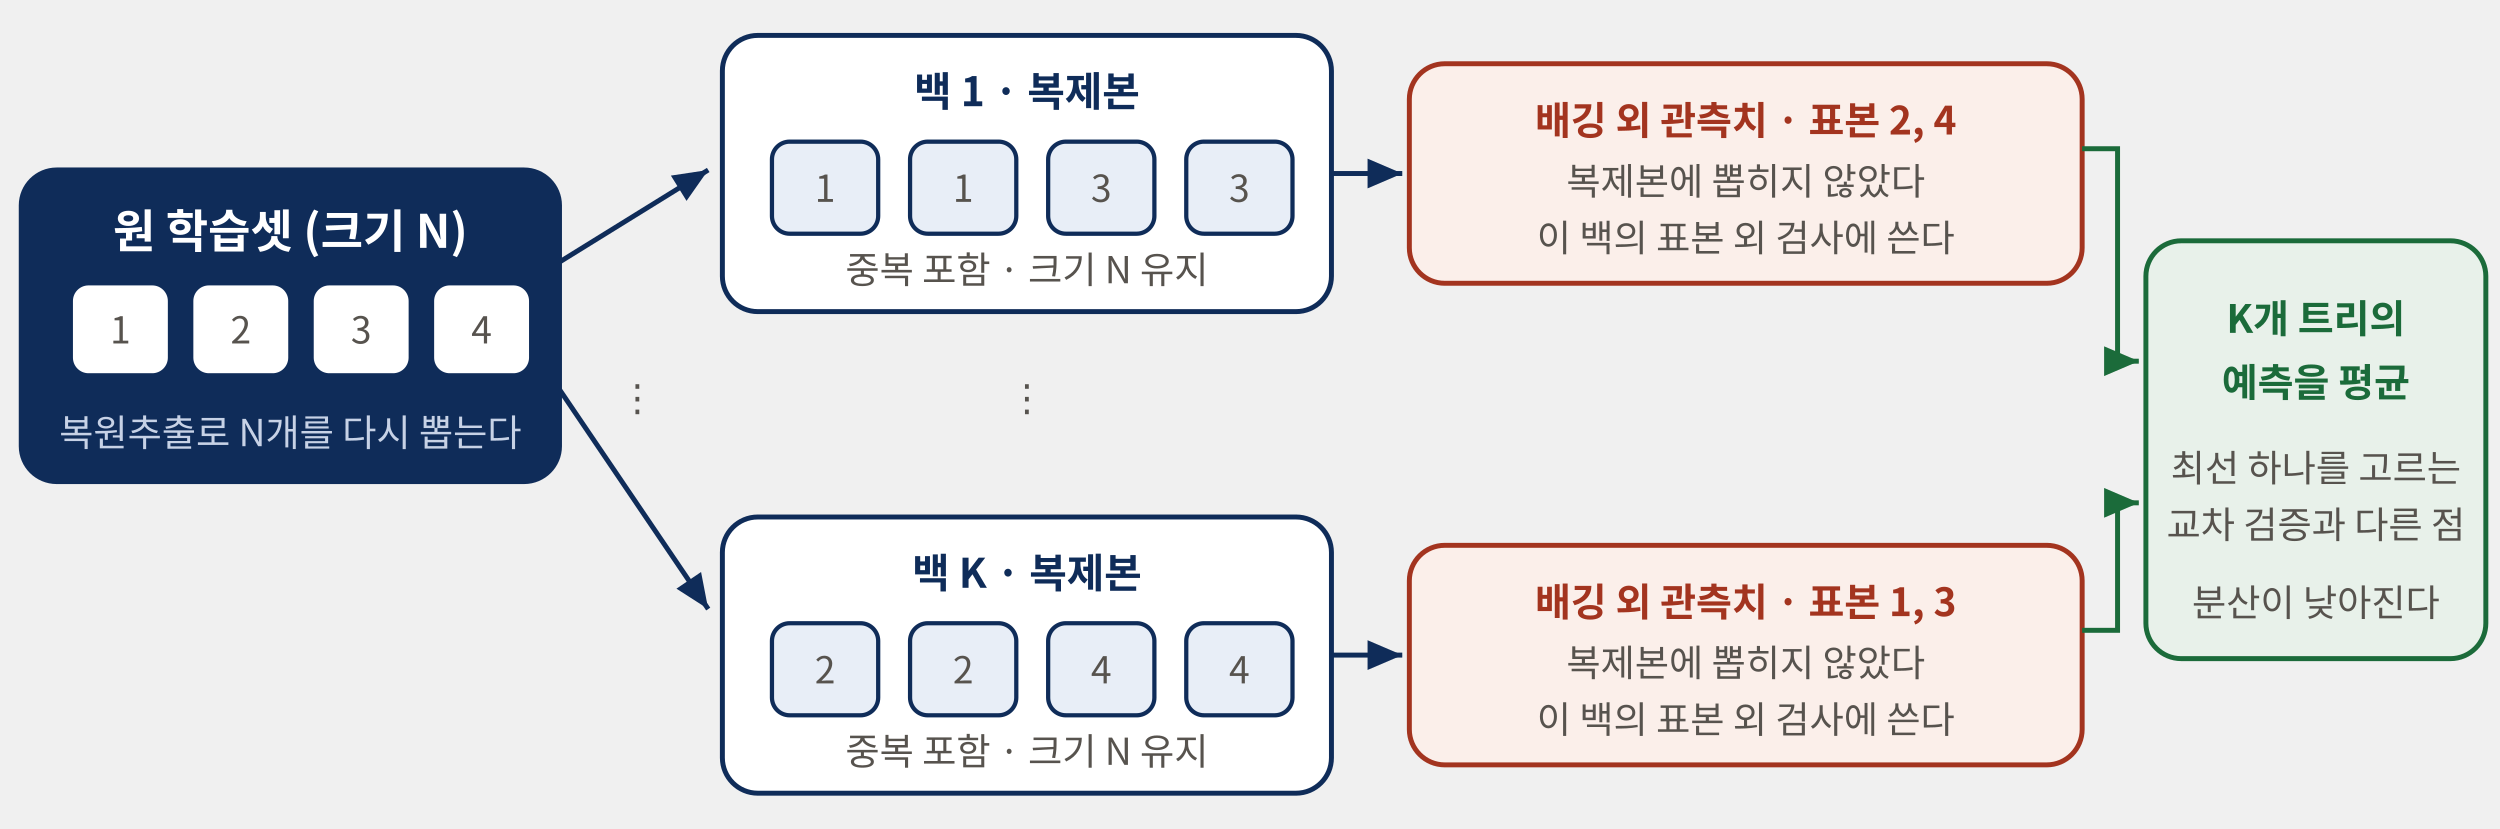
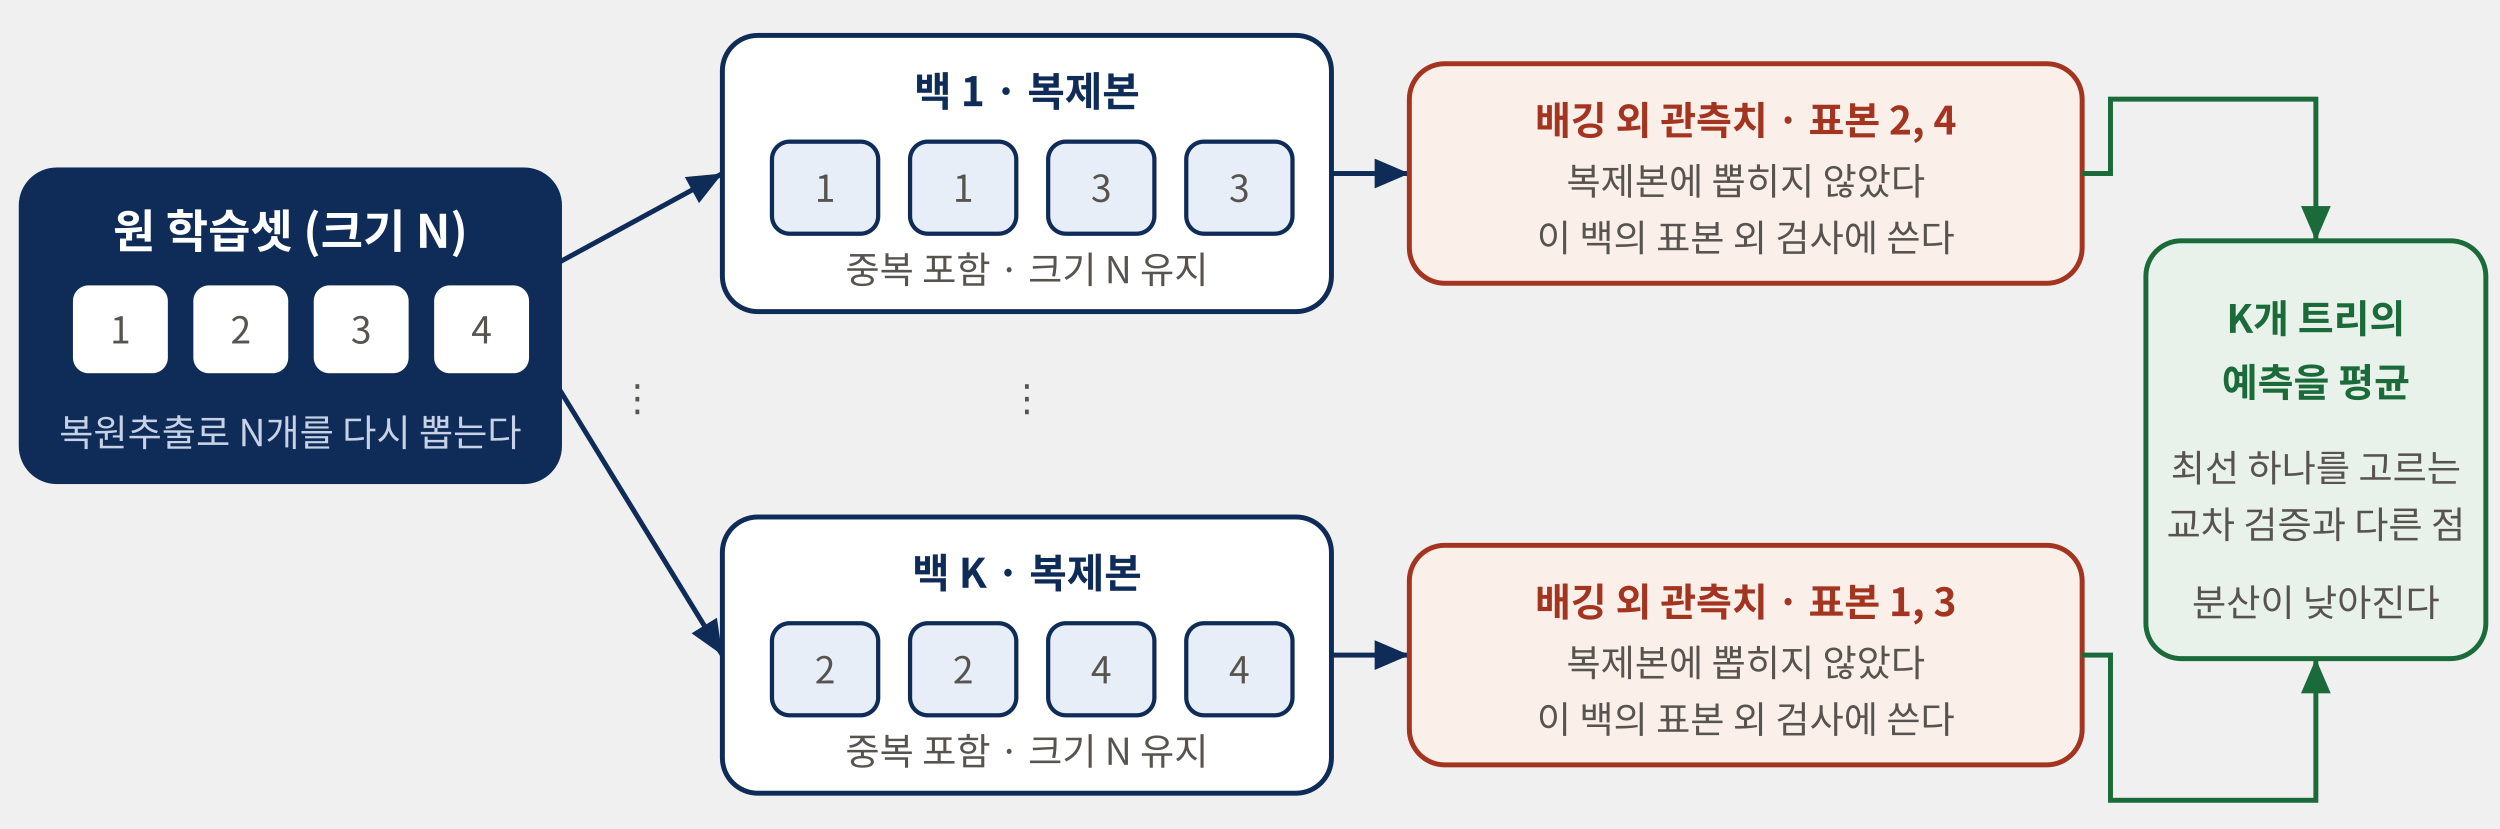
<svg xmlns="http://www.w3.org/2000/svg" viewBox="10 24 706 234" font-family="Noto Sans CJK KR,Apple SD Gothic Neo,Malgun Gothic,Noto Sans KR,NanumGothic,Inter,system-ui,sans-serif" role="img">
  <defs>
    <marker id="ah" markerWidth="9" markerHeight="9" refX="7" refY="3" orient="auto">
      <path d="M0,0 L7,3 L0,6 Z" fill="#0F2C59" />
    </marker>
    <marker id="ahr" markerWidth="9" markerHeight="9" refX="7" refY="3" orient="auto">
      <path d="M0,0 L7,3 L0,6 Z" fill="#A3341F" />
    </marker>
    <marker id="ahg" markerWidth="9" markerHeight="9" refX="7" refY="3" orient="auto">
      <path d="M0,0 L7,3 L0,6 Z" fill="#1B6B3A" />
    </marker>
    <style>
      .t{fill:#0F0F10;font-size:13px;font-weight:700;text-anchor:middle}
      .tl{fill:#0F0F10;font-size:12.5px;font-weight:700;text-anchor:start}
      .s{fill:#57534E;font-size:10.5px;text-anchor:middle}
      .sl{fill:#57534E;font-size:10.5px;text-anchor:start}
      .sr{fill:#57534E;font-size:10.5px;text-anchor:end}
      .lab{fill:#0F2C59;font-size:11.5px;font-weight:700;text-anchor:middle}
      .labl{fill:#0F2C59;font-size:11.5px;font-weight:700;text-anchor:start}
      .box{fill:#fff;stroke:#0F2C59;stroke-width:1.4}
      .key{fill:#0F2C59;stroke:#0F2C59}
      .tk{fill:#fff;font-size:13px;font-weight:700;text-anchor:middle}
      .sk{fill:#C7D2E6;font-size:10.5px;text-anchor:middle}
      .good{fill:#E8F1EA;stroke:#1B6B3A;stroke-width:1.4}
      .goodt{fill:#1B6B3A;font-size:11px;font-weight:700;text-anchor:middle}
      .warn{fill:#FBEFEA;stroke:#A3341F;stroke-width:1.4}
      .warnt{fill:#A3341F;font-size:11px;font-weight:700;text-anchor:middle}
      .muted{fill:#F3F1EC;stroke:#8A8377;stroke-width:1.3}
      .mutedt{fill:#6B6357;font-size:10.5px;font-weight:700;text-anchor:middle}
      .a{stroke:#0F2C59;stroke-width:1.4;fill:none;marker-end:url(#ah)}
      .ar{stroke:#A3341F;stroke-width:1.4;fill:none;marker-end:url(#ahr)}
      .ag{stroke:#1B6B3A;stroke-width:1.4;fill:none;marker-end:url(#ahg)}
      .plain{stroke:#0F2C59;stroke-width:1.3;fill:none}
      .axis{stroke:#8A8377;stroke-width:1.1;fill:none}
      .grid{stroke:#E7E5E4;stroke-width:1;fill:none}
      .ln{stroke:#0F2C59;stroke-width:2.2;fill:none;stroke-linejoin:round;stroke-linecap:round}
      .lnr{stroke:#A3341F;stroke-width:2.2;fill:none;stroke-linejoin:round;stroke-linecap:round}
      .lng{stroke:#1B6B3A;stroke-width:2.2;fill:none;stroke-linejoin:round;stroke-linecap:round}
      .lnthin{stroke:#9AA9C4;stroke-width:1.1;fill:none;stroke-linejoin:round}
      .dash{stroke:#8A8377;stroke-width:1.2;fill:none;stroke-dasharray:5 4}
      .band{fill:#0F2C59;opacity:.07}
      .bandr{fill:#A3341F;opacity:.09}
      .edge{fill:none;stroke:#0F2C59;stroke-width:1.3}
      .halo{paint-order:stroke fill;stroke:#FAFAF9;stroke-width:3.5px;stroke-linejoin:round}
      .an-s{text-anchor:start}
      .an-m{text-anchor:middle}
      .an-e{text-anchor:end}
    </style>
  </defs>
  <rect class="box key" x="16" y="72" width="152" height="88" rx="10" />
  <text class="tk an-m" x="92" y="94">원 학습셋 (크기 N)</text>
  <rect x="30" y="104" width="28" height="26" rx="5" fill="#fff" stroke="#0F2C59" stroke-width="1.2" />
  <text class="s an-m" x="44" y="121">1</text>
  <rect x="64" y="104" width="28" height="26" rx="5" fill="#fff" stroke="#0F2C59" stroke-width="1.2" />
  <text class="s an-m" x="78" y="121">2</text>
  <rect x="98" y="104" width="28" height="26" rx="5" fill="#fff" stroke="#0F2C59" stroke-width="1.2" />
  <text class="s an-m" x="112" y="121">3</text>
  <rect x="132" y="104" width="28" height="26" rx="5" fill="#fff" stroke="#0F2C59" stroke-width="1.2" />
  <text class="s an-m" x="146" y="121">4</text>
  <text class="sk an-m" x="92" y="150">복원추출로 N개를 다시 뽑는다</text>
-   <path class="a" d="M168,98 L210,72" />
-   <path class="a" d="M168,134 L210,196" />
+   <path class="a" d="M168,98 L214,73" />
+   <path class="a" d="M168,134 L214,209" />
  <text class="s an-m" x="190" y="140">⋮</text>
  <rect class="box" x="214" y="34" width="172" height="78" rx="10" />
  <text class="lab an-m" x="300" y="54">백 1 · 복제본</text>
  <rect x="228" y="64" width="30" height="26" rx="5" fill="#E8EEF7" stroke="#0F2C59" stroke-width="1.2" />
  <text class="s an-m" x="243" y="81">1</text>
  <rect x="267" y="64" width="30" height="26" rx="5" fill="#E8EEF7" stroke="#0F2C59" stroke-width="1.2" />
  <text class="s an-m" x="282" y="81">1</text>
  <rect x="306" y="64" width="30" height="26" rx="5" fill="#E8EEF7" stroke="#0F2C59" stroke-width="1.2" />
  <text class="s an-m" x="321" y="81">3</text>
  <rect x="345" y="64" width="30" height="26" rx="5" fill="#E8EEF7" stroke="#0F2C59" stroke-width="1.2" />
  <text class="s an-m" x="360" y="81">3</text>
  <text class="s an-m" x="300" y="104">중복 포함 · 크기 N 유지</text>
-   <path class="a" d="M386,73 L406,73" />
+   <path class="a" d="M386,73 L408,73" />
  <rect class="warn" x="408" y="42" width="190" height="62" rx="10" />
  <text class="warnt an-m" x="503" y="62">배깅 외 관측치 · 표본 2, 4</text>
  <text class="s an-m" x="503" y="79">복제본에 뽑히지 않았다</text>
  <text class="s an-m" x="503" y="95">이 백의 표본 외 검사에 쓴다</text>
  <rect class="box" x="214" y="170" width="172" height="78" rx="10" />
  <text class="lab an-m" x="300" y="190">백 K · 복제본</text>
  <rect x="228" y="200" width="30" height="26" rx="5" fill="#E8EEF7" stroke="#0F2C59" stroke-width="1.2" />
  <text class="s an-m" x="243" y="217">2</text>
  <rect x="267" y="200" width="30" height="26" rx="5" fill="#E8EEF7" stroke="#0F2C59" stroke-width="1.2" />
  <text class="s an-m" x="282" y="217">2</text>
  <rect x="306" y="200" width="30" height="26" rx="5" fill="#E8EEF7" stroke="#0F2C59" stroke-width="1.2" />
  <text class="s an-m" x="321" y="217">4</text>
  <rect x="345" y="200" width="30" height="26" rx="5" fill="#E8EEF7" stroke="#0F2C59" stroke-width="1.2" />
  <text class="s an-m" x="360" y="217">4</text>
  <text class="s an-m" x="300" y="240">중복 포함 · 크기 N 유지</text>
-   <path class="a" d="M386,209 L406,209" />
+   <path class="a" d="M386,209 L408,209" />
  <rect class="warn" x="408" y="178" width="190" height="62" rx="10" />
  <text class="warnt an-m" x="503" y="198">배깅 외 관측치 · 표본 1, 3</text>
  <text class="s an-m" x="503" y="215">복제본에 뽑히지 않았다</text>
  <text class="s an-m" x="503" y="231">이 백의 표본 외 검사에 쓴다</text>
  <text class="s an-m" x="300" y="140">⋮</text>
  <rect class="good" x="616" y="92" width="96" height="118" rx="10" />
  <text class="goodt an-m" x="664" y="118">K개 트리의</text>
  <text class="goodt an-m" x="664" y="136">예측을 평균</text>
  <text class="s an-m" x="664" y="160">최선 하나를 고르는</text>
  <text class="s an-m" x="664" y="176">교차 검증과 다른 점</text>
  <text class="s an-m" x="664" y="198">분산이 낮아진다</text>
-   <path class="ag" d="M598,66 L608,66 L608,126 L614,126" />
-   <path class="ag" d="M598,202 L608,202 L608,166 L614,166" />
+   <path class="ag" d="M598,73 H606 V52 H664 V92" />
+   <path class="ag" d="M598,209 H606 V250 H664 V210" />
</svg>
